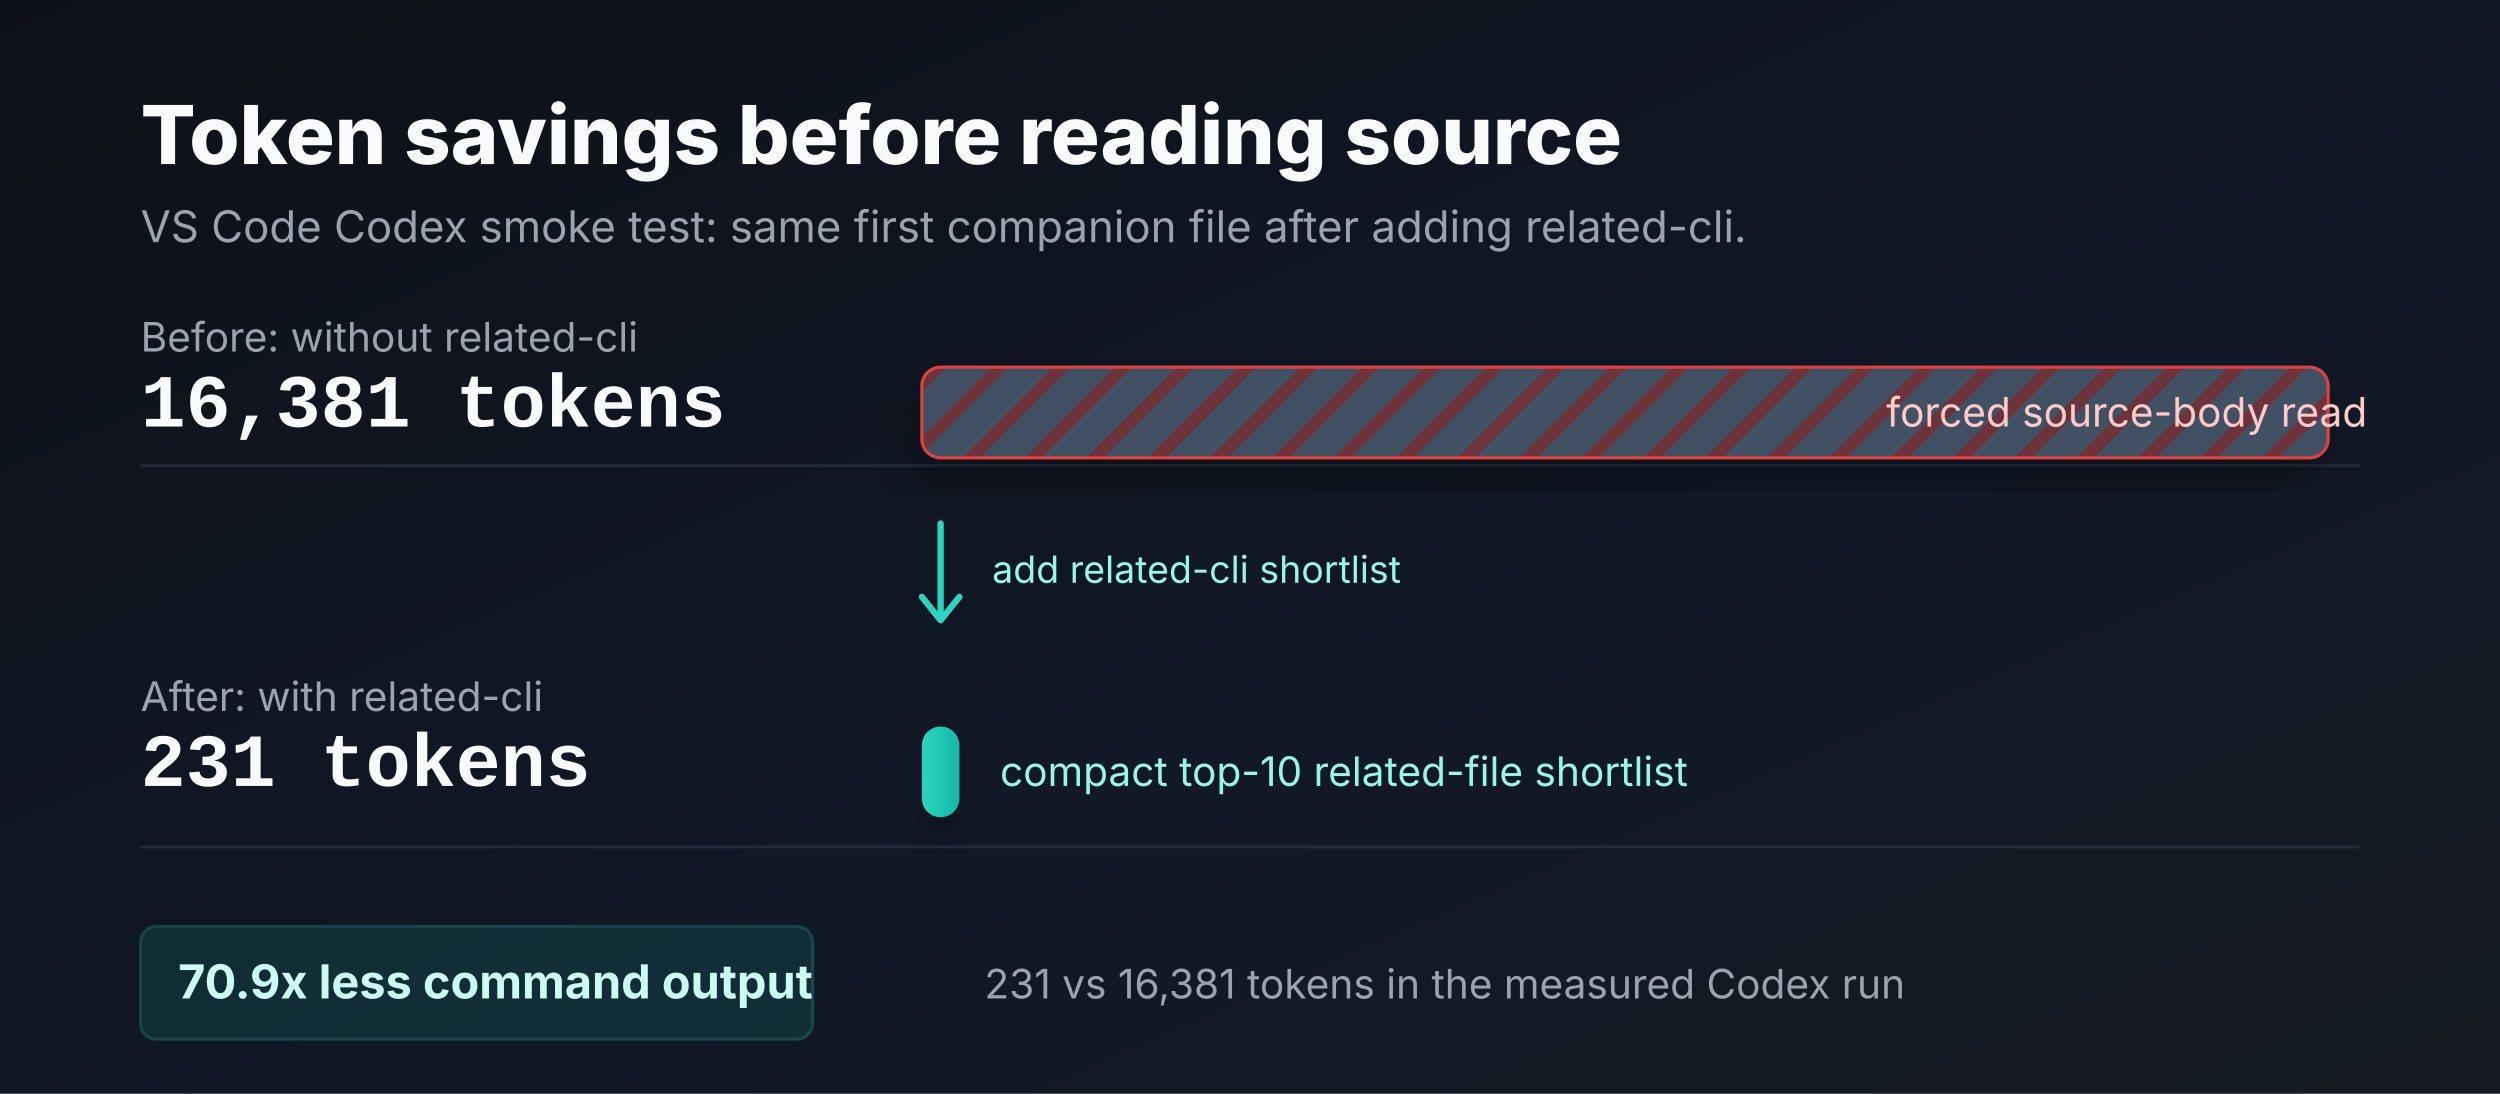
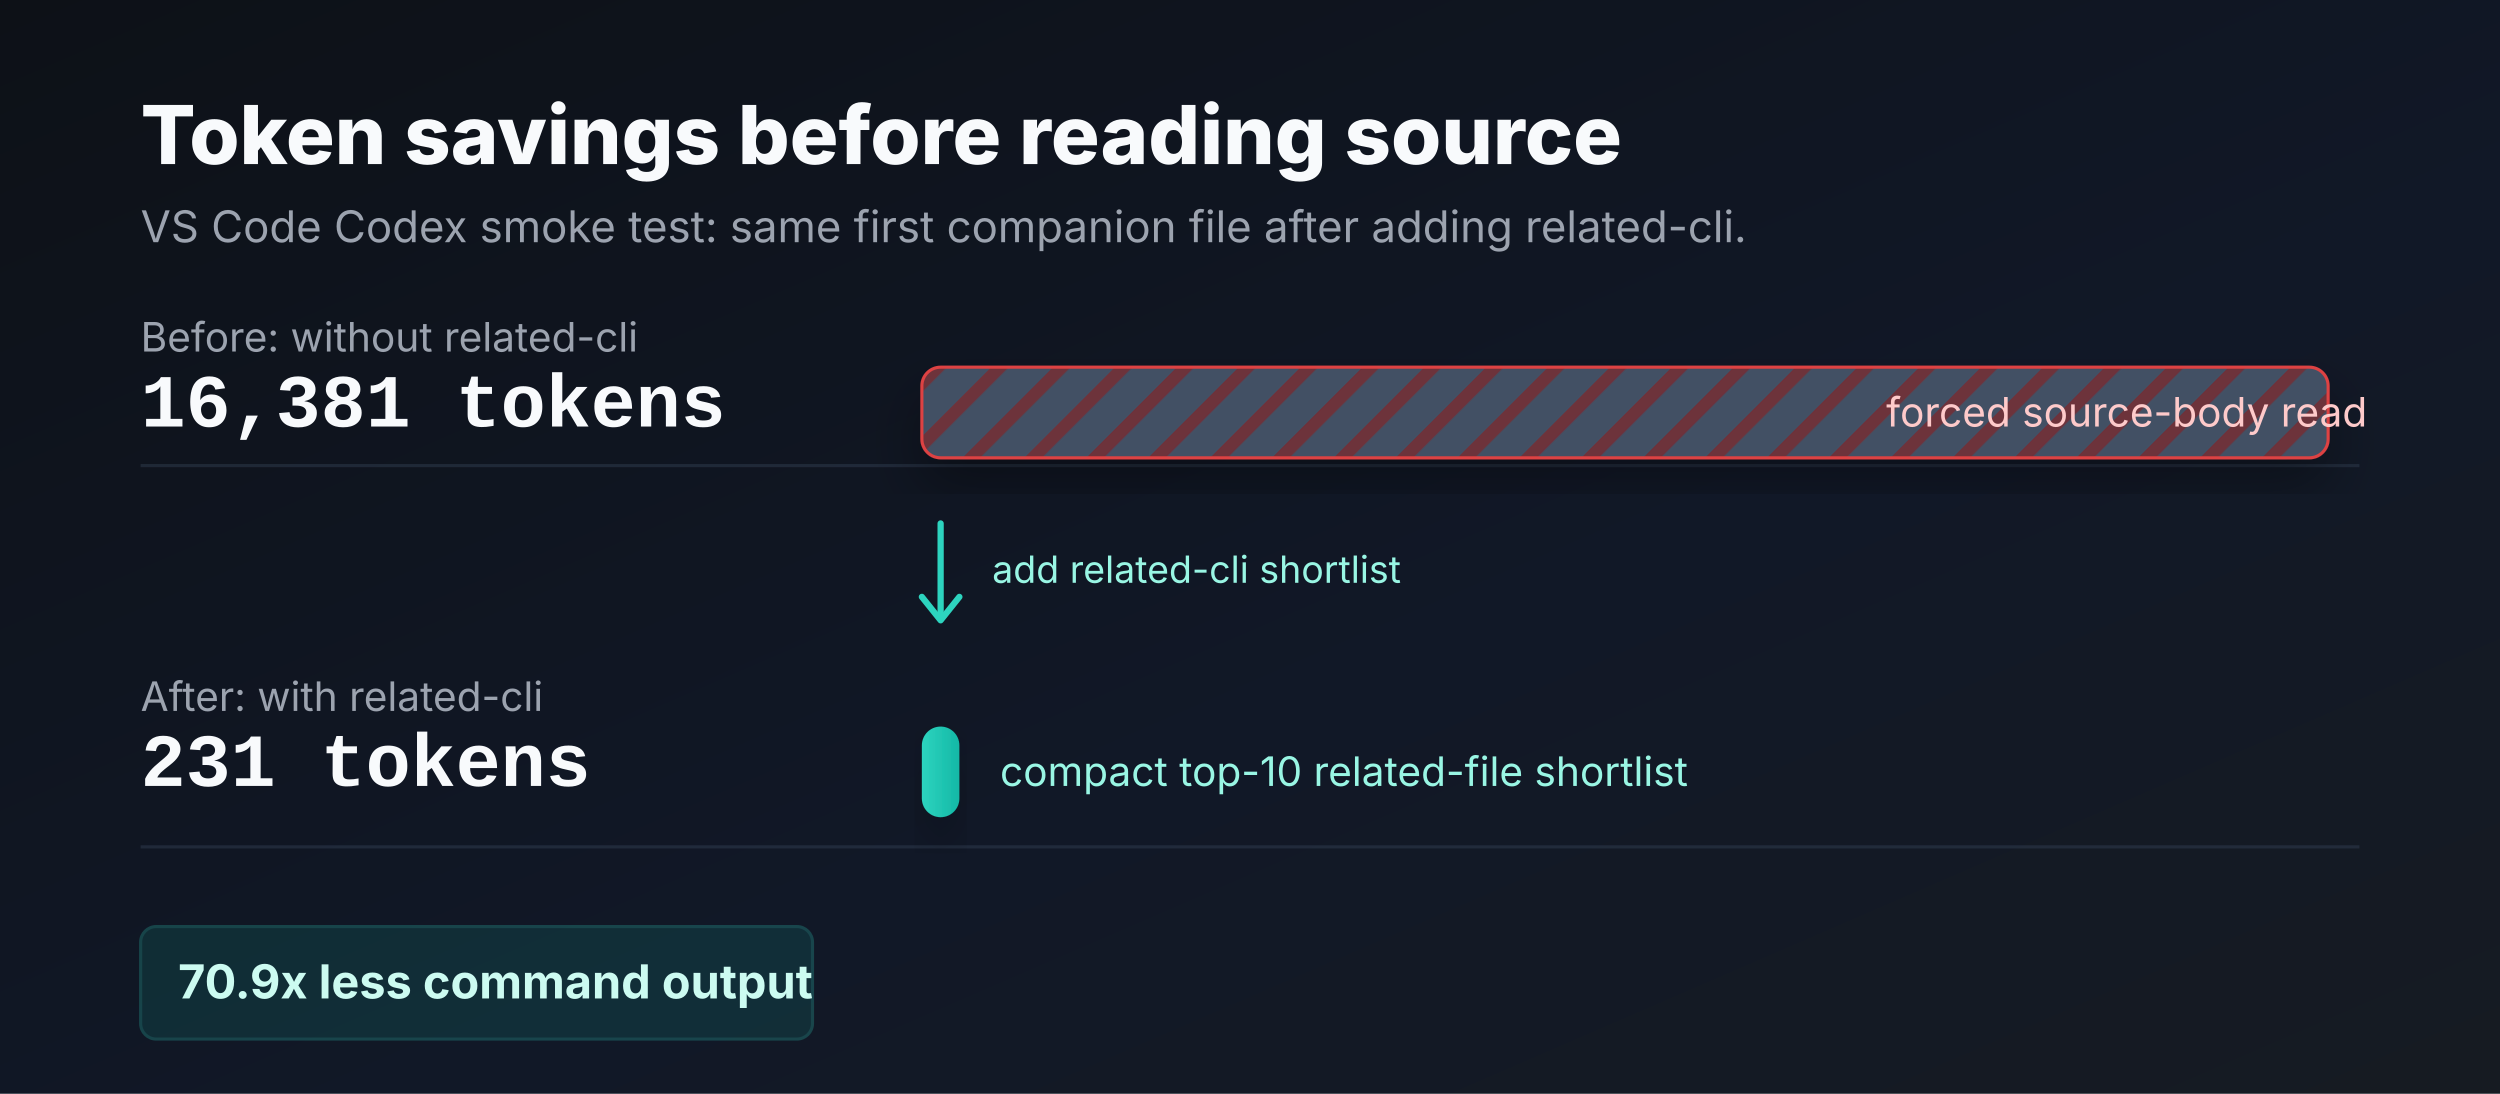
<svg xmlns="http://www.w3.org/2000/svg" width="1600" height="700" viewBox="0 0 1600 700" role="img" aria-labelledby="title desc">
  <defs>
    <linearGradient id="bg" x1="0" y1="0" x2="1" y2="1">
      <stop offset="0" stop-color="#0d1117" />
      <stop offset="0.58" stop-color="#111827" />
      <stop offset="1" stop-color="#161b22" />
    </linearGradient>
    <linearGradient id="teal" x1="0" y1="0" x2="1" y2="0">
      <stop offset="0" stop-color="#2dd4bf" />
      <stop offset="1" stop-color="#14b8a6" />
    </linearGradient>
    <pattern id="costStripes" width="28" height="28" patternUnits="userSpaceOnUse" patternTransform="rotate(45)">
      <rect width="28" height="28" fill="#475569" />
      <rect width="8" height="28" fill="#991b1b" opacity="0.55" />
    </pattern>
    <filter id="softShadow" x="-20%" y="-40%" width="140%" height="180%">
      <feDropShadow dx="0" dy="18" stdDeviation="18" flood-color="#000000" flood-opacity="0.35" />
    </filter>
    <style>
      .mono { font-family: ui-monospace, SFMono-Regular, Menlo, Consolas, "Liberation Mono", monospace; }
      .sans { font-family: Inter, ui-sans-serif, system-ui, -apple-system, BlinkMacSystemFont, "Segoe UI", sans-serif; }
      .muted { fill: #9ca3af; }
      .strong { fill: #f8fafc; }
      .grid { stroke: #334155; stroke-width: 2; opacity: 0.45; }
      .tick { fill: #94a3b8; font-size: 24px; }
    </style>
  </defs>
  <rect width="1600" height="700" fill="url(#bg)" />
  <path d="M90 298H1510" class="grid" />
  <path d="M90 542H1510" class="grid" />
  <text x="90" y="105" class="sans strong" font-size="52" font-weight="760">Token savings before reading source</text>
  <text x="90" y="155" class="sans muted" font-size="28">VS Code Codex smoke test: same first companion file after adding related-cli.</text>
  <g transform="translate(90 225)">
    <text x="0" y="0" class="sans muted" font-size="26">Before: without related-cli</text>
    <text x="0" y="48" class="mono strong" font-size="48" font-weight="760">16,381 tokens</text>
    <rect x="500" y="10" width="900" height="58" rx="12" fill="url(#costStripes)" stroke="#ef4444" stroke-width="2" opacity="0.92" filter="url(#softShadow)" />
    <text x="1425" y="48" class="sans" fill="#fecaca" font-size="26" text-anchor="end">forced source-body read</text>
  </g>
  <g transform="translate(90 335)">
    <path d="M512 0V58" stroke="#2dd4bf" stroke-width="4" stroke-linecap="round" />
    <path d="M500 47L512 62L524 47" fill="none" stroke="#2dd4bf" stroke-width="4" stroke-linecap="round" stroke-linejoin="round" />
    <text x="545" y="38" class="sans" fill="#99f6e4" font-size="24">add related-cli shortlist</text>
  </g>
  <g transform="translate(90 455)">
    <text x="0" y="0" class="sans muted" font-size="26">After: with related-cli</text>
    <text x="0" y="48" class="mono strong" font-size="48" font-weight="760">231 tokens</text>
    <rect x="500" y="10" width="24" height="58" rx="12" fill="url(#teal)" filter="url(#softShadow)" />
    <text x="550" y="48" class="sans" fill="#99f6e4" font-size="26">compact top-10 related-file shortlist</text>
  </g>
  <g transform="translate(90 635)">
    <rect x="0" y="-42" width="430" height="72" rx="10" fill="#0f766e" opacity="0.24" stroke="#2dd4bf" stroke-width="2" />
    <text x="24" y="4" class="sans" fill="#ccfbf1" font-size="30" font-weight="720">70.9x less command output</text>
-     <text x="540" y="4" class="sans muted" font-size="26">231 vs 16,381 tokens in the measured Codex run</text>
  </g>
</svg>
